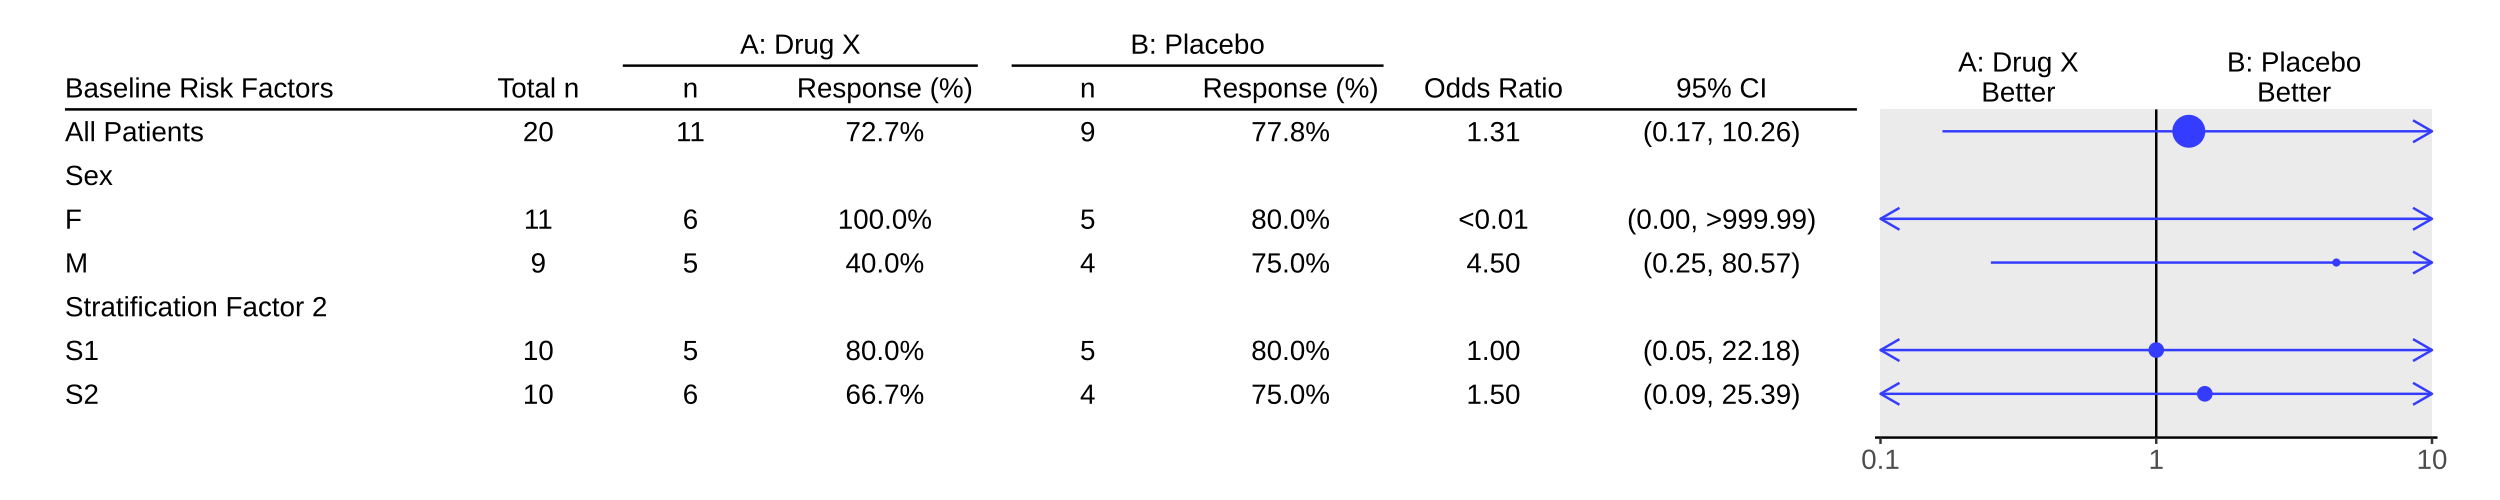
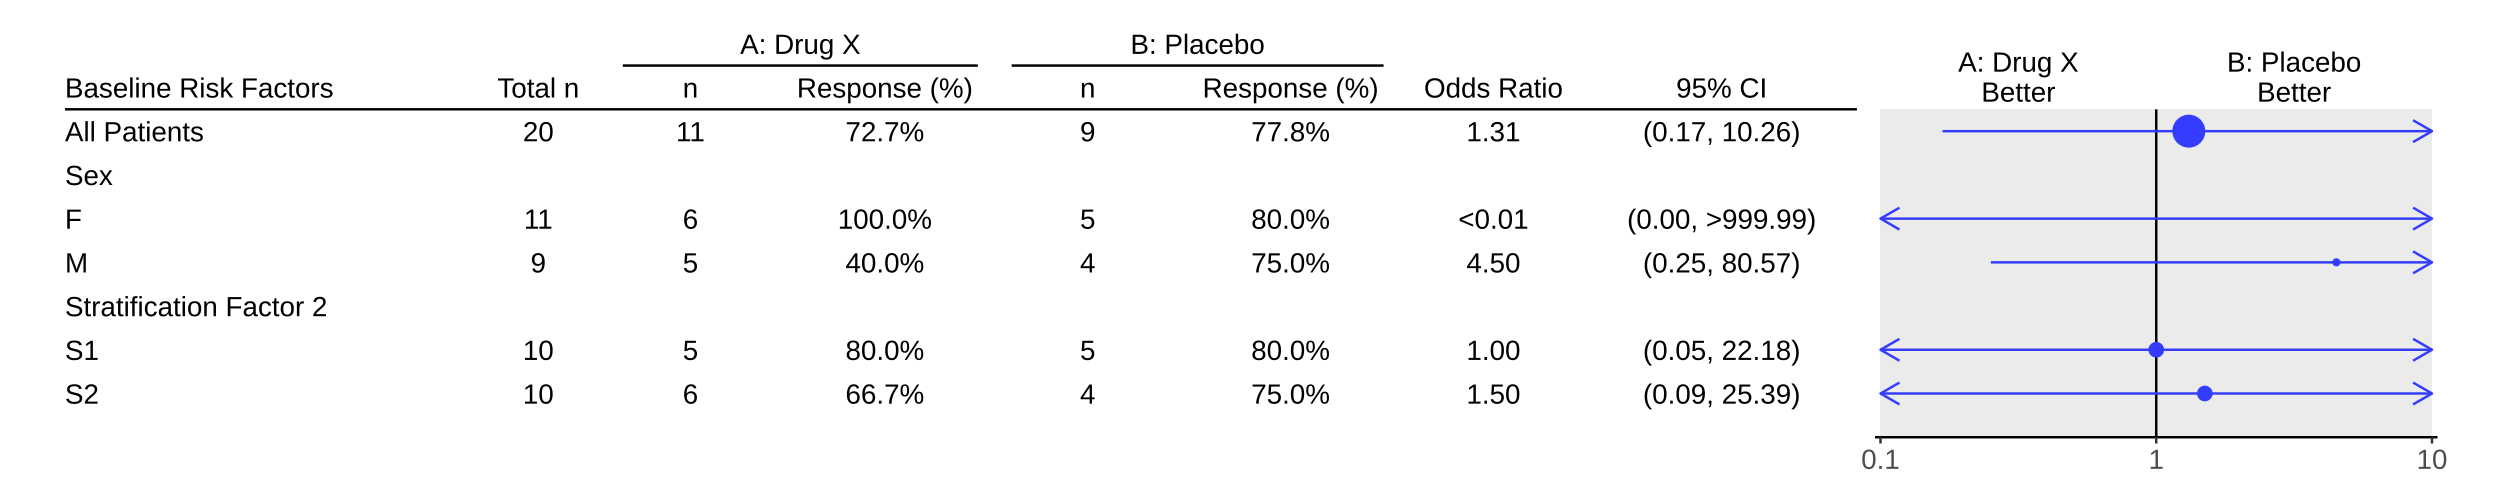
<svg xmlns="http://www.w3.org/2000/svg" class="svglite" width="1080.00pt" height="216.00pt" viewBox="0 0 1080.00 216.00">
  <defs>
    <style type="text/css">
    .svglite line, .svglite polyline, .svglite polygon, .svglite path, .svglite rect, .svglite circle {
      fill: none;
      stroke: #000000;
      stroke-linecap: round;
      stroke-linejoin: round;
      stroke-miterlimit: 10.00;
    }
    .svglite text {
      white-space: pre;
    }
  </style>
  </defs>
  <rect width="100%" height="100%" style="stroke: none; fill: none;" />
  <defs>
    <clipPath id="cpMC4wMHwxMDgwLjAwfDAuMDB8MjE2LjAw">
      <rect x="0.00" y="0.00" width="1080.00" height="216.00" />
    </clipPath>
  </defs>
  <g clip-path="url(#cpMC4wMHwxMDgwLjAwfDAuMDB8MjE2LjAw)">
</g>
  <defs>
-     <clipPath id="cpMjAuMjV8ODEwLjAwfDAuMDB8MTg5LjAz">
-       <rect x="20.25" y="0.00" width="789.75" height="189.03" />
+     <clipPath id="cpMjAuMjV8ODEwLjAwfDAuMDB8MTg4Ljg4">
+       <rect x="20.25" y="0.00" width="789.75" height="188.88" />
    </clipPath>
  </defs>
-   <g clip-path="url(#cpMjAuMjV8ODEwLjAwfDAuMDB8MTg5LjAz)">
-     <line x1="28.06" y1="47.26" x2="802.19" y2="47.26" style="stroke-width: 1.07; stroke-linecap: butt;" />
-     <text x="345.75" y="23.20" text-anchor="middle" style="font-size: 12.00px; font-family: &quot;Arial&quot;;" textLength="52.03px" lengthAdjust="spacingAndGlyphs">A: Drug X</text>
-     <line x1="269.06" y1="28.35" x2="422.43" y2="28.35" style="stroke-width: 1.07; stroke-linecap: butt;" />
-     <text x="517.37" y="23.20" text-anchor="middle" style="font-size: 12.00px; font-family: &quot;Arial&quot;;" textLength="58.05px" lengthAdjust="spacingAndGlyphs">B: Placebo</text>
-     <line x1="437.03" y1="28.35" x2="597.70" y2="28.35" style="stroke-width: 1.07; stroke-linecap: butt;" />
-     <text x="28.06" y="42.10" style="font-size: 12.00px; font-family: &quot;Arial&quot;;" textLength="116.06px" lengthAdjust="spacingAndGlyphs">Baseline Risk Factors</text>
-     <text x="28.06" y="61.01" style="font-size: 12.00px; font-family: &quot;Arial&quot;;" textLength="60.03px" lengthAdjust="spacingAndGlyphs">All Patients</text>
-     <text x="28.06" y="79.91" style="font-size: 12.00px; font-family: &quot;Arial&quot;;" textLength="20.69px" lengthAdjust="spacingAndGlyphs">Sex</text>
-     <text x="28.06" y="98.81" style="font-size: 12.00px; font-family: &quot;Arial&quot;;" textLength="20.66px" lengthAdjust="spacingAndGlyphs">    F</text>
-     <text x="28.06" y="117.72" style="font-size: 12.00px; font-family: &quot;Arial&quot;;" textLength="23.34px" lengthAdjust="spacingAndGlyphs">    M</text>
-     <text x="28.06" y="136.62" style="font-size: 12.00px; font-family: &quot;Arial&quot;;" textLength="113.39px" lengthAdjust="spacingAndGlyphs">Stratification Factor 2</text>
-     <text x="28.06" y="155.52" style="font-size: 12.00px; font-family: &quot;Arial&quot;;" textLength="28.02px" lengthAdjust="spacingAndGlyphs">    S1</text>
-     <text x="28.06" y="174.43" style="font-size: 12.00px; font-family: &quot;Arial&quot;;" textLength="28.02px" lengthAdjust="spacingAndGlyphs">    S2</text>
-     <text x="232.55" y="42.10" text-anchor="middle" style="font-size: 12.00px; font-family: &quot;Arial&quot;;" textLength="35.35px" lengthAdjust="spacingAndGlyphs">Total n</text>
-     <text x="232.55" y="61.01" text-anchor="middle" style="font-size: 12.00px; font-family: &quot;Arial&quot;;" textLength="13.35px" lengthAdjust="spacingAndGlyphs">20</text>
-     <text x="232.55" y="98.81" text-anchor="middle" style="font-size: 12.00px; font-family: &quot;Arial&quot;;" textLength="12.46px" lengthAdjust="spacingAndGlyphs">11</text>
-     <text x="232.55" y="117.72" text-anchor="middle" style="font-size: 12.00px; font-family: &quot;Arial&quot;;" textLength="6.67px" lengthAdjust="spacingAndGlyphs">9</text>
-     <text x="232.55" y="155.52" text-anchor="middle" style="font-size: 12.00px; font-family: &quot;Arial&quot;;" textLength="13.35px" lengthAdjust="spacingAndGlyphs">10</text>
-     <text x="232.55" y="174.43" text-anchor="middle" style="font-size: 12.00px; font-family: &quot;Arial&quot;;" textLength="13.35px" lengthAdjust="spacingAndGlyphs">10</text>
-     <text x="298.28" y="42.10" text-anchor="middle" style="font-size: 12.00px; font-family: &quot;Arial&quot;;" textLength="6.67px" lengthAdjust="spacingAndGlyphs">n</text>
-     <text x="298.28" y="61.01" text-anchor="middle" style="font-size: 12.00px; font-family: &quot;Arial&quot;;" textLength="12.46px" lengthAdjust="spacingAndGlyphs">11</text>
-     <text x="298.28" y="98.81" text-anchor="middle" style="font-size: 12.00px; font-family: &quot;Arial&quot;;" textLength="6.67px" lengthAdjust="spacingAndGlyphs">6</text>
-     <text x="298.28" y="117.72" text-anchor="middle" style="font-size: 12.00px; font-family: &quot;Arial&quot;;" textLength="6.67px" lengthAdjust="spacingAndGlyphs">5</text>
-     <text x="298.28" y="155.52" text-anchor="middle" style="font-size: 12.00px; font-family: &quot;Arial&quot;;" textLength="6.67px" lengthAdjust="spacingAndGlyphs">5</text>
-     <text x="298.28" y="174.43" text-anchor="middle" style="font-size: 12.00px; font-family: &quot;Arial&quot;;" textLength="6.67px" lengthAdjust="spacingAndGlyphs">6</text>
-     <text x="382.26" y="42.10" text-anchor="middle" style="font-size: 12.00px; font-family: &quot;Arial&quot;;" textLength="76.05px" lengthAdjust="spacingAndGlyphs">Response (%)</text>
-     <text x="382.26" y="61.01" text-anchor="middle" style="font-size: 12.00px; font-family: &quot;Arial&quot;;" textLength="34.03px" lengthAdjust="spacingAndGlyphs">72.7%</text>
-     <text x="382.26" y="98.81" text-anchor="middle" style="font-size: 12.00px; font-family: &quot;Arial&quot;;" textLength="40.70px" lengthAdjust="spacingAndGlyphs">100.0%</text>
-     <text x="382.26" y="117.72" text-anchor="middle" style="font-size: 12.00px; font-family: &quot;Arial&quot;;" textLength="34.03px" lengthAdjust="spacingAndGlyphs">40.0%</text>
-     <text x="382.26" y="155.52" text-anchor="middle" style="font-size: 12.00px; font-family: &quot;Arial&quot;;" textLength="34.03px" lengthAdjust="spacingAndGlyphs">80.0%</text>
-     <text x="382.26" y="174.43" text-anchor="middle" style="font-size: 12.00px; font-family: &quot;Arial&quot;;" textLength="34.03px" lengthAdjust="spacingAndGlyphs">66.7%</text>
-     <text x="469.90" y="42.10" text-anchor="middle" style="font-size: 12.00px; font-family: &quot;Arial&quot;;" textLength="6.67px" lengthAdjust="spacingAndGlyphs">n</text>
-     <text x="469.90" y="61.01" text-anchor="middle" style="font-size: 12.00px; font-family: &quot;Arial&quot;;" textLength="6.67px" lengthAdjust="spacingAndGlyphs">9</text>
-     <text x="469.90" y="98.81" text-anchor="middle" style="font-size: 12.00px; font-family: &quot;Arial&quot;;" textLength="6.67px" lengthAdjust="spacingAndGlyphs">5</text>
-     <text x="469.90" y="117.72" text-anchor="middle" style="font-size: 12.00px; font-family: &quot;Arial&quot;;" textLength="6.67px" lengthAdjust="spacingAndGlyphs">4</text>
-     <text x="469.90" y="155.52" text-anchor="middle" style="font-size: 12.00px; font-family: &quot;Arial&quot;;" textLength="6.67px" lengthAdjust="spacingAndGlyphs">5</text>
-     <text x="469.90" y="174.43" text-anchor="middle" style="font-size: 12.00px; font-family: &quot;Arial&quot;;" textLength="6.67px" lengthAdjust="spacingAndGlyphs">4</text>
-     <text x="557.53" y="42.10" text-anchor="middle" style="font-size: 12.00px; font-family: &quot;Arial&quot;;" textLength="76.05px" lengthAdjust="spacingAndGlyphs">Response (%)</text>
-     <text x="557.53" y="61.01" text-anchor="middle" style="font-size: 12.00px; font-family: &quot;Arial&quot;;" textLength="34.03px" lengthAdjust="spacingAndGlyphs">77.8%</text>
-     <text x="557.53" y="98.81" text-anchor="middle" style="font-size: 12.00px; font-family: &quot;Arial&quot;;" textLength="34.03px" lengthAdjust="spacingAndGlyphs">80.0%</text>
-     <text x="557.53" y="117.72" text-anchor="middle" style="font-size: 12.00px; font-family: &quot;Arial&quot;;" textLength="34.03px" lengthAdjust="spacingAndGlyphs">75.0%</text>
-     <text x="557.53" y="155.52" text-anchor="middle" style="font-size: 12.00px; font-family: &quot;Arial&quot;;" textLength="34.03px" lengthAdjust="spacingAndGlyphs">80.0%</text>
-     <text x="557.53" y="174.43" text-anchor="middle" style="font-size: 12.00px; font-family: &quot;Arial&quot;;" textLength="34.03px" lengthAdjust="spacingAndGlyphs">75.0%</text>
-     <text x="645.17" y="42.10" text-anchor="middle" style="font-size: 12.00px; font-family: &quot;Arial&quot;;" textLength="60.04px" lengthAdjust="spacingAndGlyphs">Odds Ratio</text>
-     <text x="645.17" y="61.01" text-anchor="middle" style="font-size: 12.00px; font-family: &quot;Arial&quot;;" textLength="23.36px" lengthAdjust="spacingAndGlyphs">1.31</text>
-     <text x="645.17" y="98.81" text-anchor="middle" style="font-size: 12.00px; font-family: &quot;Arial&quot;;" textLength="30.37px" lengthAdjust="spacingAndGlyphs">&lt;0.01</text>
-     <text x="645.17" y="117.72" text-anchor="middle" style="font-size: 12.00px; font-family: &quot;Arial&quot;;" textLength="23.36px" lengthAdjust="spacingAndGlyphs">4.50</text>
-     <text x="645.17" y="155.52" text-anchor="middle" style="font-size: 12.00px; font-family: &quot;Arial&quot;;" textLength="23.36px" lengthAdjust="spacingAndGlyphs">1.00</text>
-     <text x="645.17" y="174.43" text-anchor="middle" style="font-size: 12.00px; font-family: &quot;Arial&quot;;" textLength="23.36px" lengthAdjust="spacingAndGlyphs">1.50</text>
-     <text x="743.76" y="42.10" text-anchor="middle" style="font-size: 12.00px; font-family: &quot;Arial&quot;;" textLength="39.36px" lengthAdjust="spacingAndGlyphs">95% CI</text>
-     <text x="743.76" y="61.01" text-anchor="middle" style="font-size: 12.00px; font-family: &quot;Arial&quot;;" textLength="68.05px" lengthAdjust="spacingAndGlyphs">(0.17, 10.26)</text>
-     <text x="743.76" y="98.81" text-anchor="middle" style="font-size: 12.00px; font-family: &quot;Arial&quot;;" textLength="81.73px" lengthAdjust="spacingAndGlyphs">(0.00, &gt;999.99)</text>
-     <text x="743.76" y="117.72" text-anchor="middle" style="font-size: 12.00px; font-family: &quot;Arial&quot;;" textLength="68.05px" lengthAdjust="spacingAndGlyphs">(0.25, 80.57)</text>
-     <text x="743.76" y="155.52" text-anchor="middle" style="font-size: 12.00px; font-family: &quot;Arial&quot;;" textLength="68.05px" lengthAdjust="spacingAndGlyphs">(0.05, 22.18)</text>
-     <text x="743.76" y="174.43" text-anchor="middle" style="font-size: 12.00px; font-family: &quot;Arial&quot;;" textLength="68.05px" lengthAdjust="spacingAndGlyphs">(0.09, 25.39)</text>
+   <g clip-path="url(#cpMjAuMjV8ODEwLjAwfDAuMDB8MTg4Ljg4)">
+     <line x1="28.06" y1="47.22" x2="802.19" y2="47.22" style="stroke-width: 1.07; stroke-linecap: butt;" />
+     <text x="345.75" y="23.26" text-anchor="middle" style="font-size: 12.00px; font-family: &quot;Liberation Sans&quot;;" textLength="57.30px" lengthAdjust="spacingAndGlyphs">A: Drug X</text>
+     <line x1="269.06" y1="28.33" x2="422.43" y2="28.33" style="stroke-width: 1.07; stroke-linecap: butt;" />
+     <text x="517.37" y="23.26" text-anchor="middle" style="font-size: 12.00px; font-family: &quot;Liberation Sans&quot;;" textLength="62.98px" lengthAdjust="spacingAndGlyphs">B: Placebo</text>
+     <line x1="437.03" y1="28.33" x2="597.70" y2="28.33" style="stroke-width: 1.07; stroke-linecap: butt;" />
+     <text x="28.06" y="42.15" style="font-size: 12.00px; font-family: &quot;Liberation Sans&quot;;" textLength="126.42px" lengthAdjust="spacingAndGlyphs">Baseline Risk Factors</text>
+     <text x="28.06" y="61.04" style="font-size: 12.00px; font-family: &quot;Liberation Sans&quot;;" textLength="66.75px" lengthAdjust="spacingAndGlyphs">All Patients</text>
+     <text x="28.06" y="79.93" style="font-size: 12.00px; font-family: &quot;Liberation Sans&quot;;" textLength="21.90px" lengthAdjust="spacingAndGlyphs">Sex</text>
+     <text x="28.06" y="98.81" style="font-size: 12.00px; font-family: &quot;Liberation Sans&quot;;" textLength="22.17px" lengthAdjust="spacingAndGlyphs">    F</text>
+     <text x="28.06" y="117.70" style="font-size: 12.00px; font-family: &quot;Liberation Sans&quot;;" textLength="25.62px" lengthAdjust="spacingAndGlyphs">    M</text>
+     <text x="28.06" y="136.59" style="font-size: 12.00px; font-family: &quot;Liberation Sans&quot;;" textLength="129.20px" lengthAdjust="spacingAndGlyphs">Stratification Factor 2</text>
+     <text x="28.06" y="155.48" style="font-size: 12.00px; font-family: &quot;Liberation Sans&quot;;" textLength="30.52px" lengthAdjust="spacingAndGlyphs">    S1</text>
+     <text x="28.06" y="174.37" style="font-size: 12.00px; font-family: &quot;Liberation Sans&quot;;" textLength="30.52px" lengthAdjust="spacingAndGlyphs">    S2</text>
+     <text x="232.55" y="42.15" text-anchor="middle" style="font-size: 12.00px; font-family: &quot;Liberation Sans&quot;;" textLength="39.46px" lengthAdjust="spacingAndGlyphs">Total n</text>
+     <text x="232.55" y="61.04" text-anchor="middle" style="font-size: 12.00px; font-family: &quot;Liberation Sans&quot;;" textLength="15.28px" lengthAdjust="spacingAndGlyphs">20</text>
+     <text x="232.55" y="98.81" text-anchor="middle" style="font-size: 12.00px; font-family: &quot;Liberation Sans&quot;;" textLength="15.28px" lengthAdjust="spacingAndGlyphs">11</text>
+     <text x="232.55" y="117.70" text-anchor="middle" style="font-size: 12.00px; font-family: &quot;Liberation Sans&quot;;" textLength="7.64px" lengthAdjust="spacingAndGlyphs">9</text>
+     <text x="232.55" y="155.48" text-anchor="middle" style="font-size: 12.00px; font-family: &quot;Liberation Sans&quot;;" textLength="15.28px" lengthAdjust="spacingAndGlyphs">10</text>
+     <text x="232.55" y="174.37" text-anchor="middle" style="font-size: 12.00px; font-family: &quot;Liberation Sans&quot;;" textLength="15.28px" lengthAdjust="spacingAndGlyphs">10</text>
+     <text x="298.28" y="42.15" text-anchor="middle" style="font-size: 12.00px; font-family: &quot;Liberation Sans&quot;;" textLength="7.61px" lengthAdjust="spacingAndGlyphs">n</text>
+     <text x="298.28" y="61.04" text-anchor="middle" style="font-size: 12.00px; font-family: &quot;Liberation Sans&quot;;" textLength="15.28px" lengthAdjust="spacingAndGlyphs">11</text>
+     <text x="298.28" y="98.81" text-anchor="middle" style="font-size: 12.00px; font-family: &quot;Liberation Sans&quot;;" textLength="7.64px" lengthAdjust="spacingAndGlyphs">6</text>
+     <text x="298.28" y="117.70" text-anchor="middle" style="font-size: 12.00px; font-family: &quot;Liberation Sans&quot;;" textLength="7.64px" lengthAdjust="spacingAndGlyphs">5</text>
+     <text x="298.28" y="155.48" text-anchor="middle" style="font-size: 12.00px; font-family: &quot;Liberation Sans&quot;;" textLength="7.64px" lengthAdjust="spacingAndGlyphs">5</text>
+     <text x="298.28" y="174.37" text-anchor="middle" style="font-size: 12.00px; font-family: &quot;Liberation Sans&quot;;" textLength="7.64px" lengthAdjust="spacingAndGlyphs">6</text>
+     <text x="382.26" y="42.15" text-anchor="middle" style="font-size: 12.00px; font-family: &quot;Liberation Sans&quot;;" textLength="82.24px" lengthAdjust="spacingAndGlyphs">Response (%)</text>
+     <text x="382.26" y="61.04" text-anchor="middle" style="font-size: 12.00px; font-family: &quot;Liberation Sans&quot;;" textLength="38.14px" lengthAdjust="spacingAndGlyphs">72.7%</text>
+     <text x="382.26" y="98.81" text-anchor="middle" style="font-size: 12.00px; font-family: &quot;Liberation Sans&quot;;" textLength="45.78px" lengthAdjust="spacingAndGlyphs">100.0%</text>
+     <text x="382.26" y="117.70" text-anchor="middle" style="font-size: 12.00px; font-family: &quot;Liberation Sans&quot;;" textLength="38.14px" lengthAdjust="spacingAndGlyphs">40.0%</text>
+     <text x="382.26" y="155.48" text-anchor="middle" style="font-size: 12.00px; font-family: &quot;Liberation Sans&quot;;" textLength="38.14px" lengthAdjust="spacingAndGlyphs">80.0%</text>
+     <text x="382.26" y="174.37" text-anchor="middle" style="font-size: 12.00px; font-family: &quot;Liberation Sans&quot;;" textLength="38.14px" lengthAdjust="spacingAndGlyphs">66.7%</text>
+     <text x="469.90" y="42.15" text-anchor="middle" style="font-size: 12.00px; font-family: &quot;Liberation Sans&quot;;" textLength="7.61px" lengthAdjust="spacingAndGlyphs">n</text>
+     <text x="469.90" y="61.04" text-anchor="middle" style="font-size: 12.00px; font-family: &quot;Liberation Sans&quot;;" textLength="7.64px" lengthAdjust="spacingAndGlyphs">9</text>
+     <text x="469.90" y="98.81" text-anchor="middle" style="font-size: 12.00px; font-family: &quot;Liberation Sans&quot;;" textLength="7.64px" lengthAdjust="spacingAndGlyphs">5</text>
+     <text x="469.90" y="117.70" text-anchor="middle" style="font-size: 12.00px; font-family: &quot;Liberation Sans&quot;;" textLength="7.64px" lengthAdjust="spacingAndGlyphs">4</text>
+     <text x="469.90" y="155.48" text-anchor="middle" style="font-size: 12.00px; font-family: &quot;Liberation Sans&quot;;" textLength="7.64px" lengthAdjust="spacingAndGlyphs">5</text>
+     <text x="469.90" y="174.37" text-anchor="middle" style="font-size: 12.00px; font-family: &quot;Liberation Sans&quot;;" textLength="7.64px" lengthAdjust="spacingAndGlyphs">4</text>
+     <text x="557.53" y="42.15" text-anchor="middle" style="font-size: 12.00px; font-family: &quot;Liberation Sans&quot;;" textLength="82.24px" lengthAdjust="spacingAndGlyphs">Response (%)</text>
+     <text x="557.53" y="61.04" text-anchor="middle" style="font-size: 12.00px; font-family: &quot;Liberation Sans&quot;;" textLength="38.14px" lengthAdjust="spacingAndGlyphs">77.8%</text>
+     <text x="557.53" y="98.81" text-anchor="middle" style="font-size: 12.00px; font-family: &quot;Liberation Sans&quot;;" textLength="38.14px" lengthAdjust="spacingAndGlyphs">80.0%</text>
+     <text x="557.53" y="117.70" text-anchor="middle" style="font-size: 12.00px; font-family: &quot;Liberation Sans&quot;;" textLength="38.14px" lengthAdjust="spacingAndGlyphs">75.0%</text>
+     <text x="557.53" y="155.48" text-anchor="middle" style="font-size: 12.00px; font-family: &quot;Liberation Sans&quot;;" textLength="38.14px" lengthAdjust="spacingAndGlyphs">80.0%</text>
+     <text x="557.53" y="174.37" text-anchor="middle" style="font-size: 12.00px; font-family: &quot;Liberation Sans&quot;;" textLength="38.14px" lengthAdjust="spacingAndGlyphs">75.0%</text>
+     <text x="645.17" y="42.15" text-anchor="middle" style="font-size: 12.00px; font-family: &quot;Liberation Sans&quot;;" textLength="65.57px" lengthAdjust="spacingAndGlyphs">Odds Ratio</text>
+     <text x="645.17" y="61.04" text-anchor="middle" style="font-size: 12.00px; font-family: &quot;Liberation Sans&quot;;" textLength="26.73px" lengthAdjust="spacingAndGlyphs">1.31</text>
+     <text x="645.17" y="98.81" text-anchor="middle" style="font-size: 12.00px; font-family: &quot;Liberation Sans&quot;;" textLength="36.79px" lengthAdjust="spacingAndGlyphs">&lt;0.01</text>
+     <text x="645.17" y="117.70" text-anchor="middle" style="font-size: 12.00px; font-family: &quot;Liberation Sans&quot;;" textLength="26.73px" lengthAdjust="spacingAndGlyphs">4.50</text>
+     <text x="645.17" y="155.48" text-anchor="middle" style="font-size: 12.00px; font-family: &quot;Liberation Sans&quot;;" textLength="26.73px" lengthAdjust="spacingAndGlyphs">1.00</text>
+     <text x="645.17" y="174.37" text-anchor="middle" style="font-size: 12.00px; font-family: &quot;Liberation Sans&quot;;" textLength="26.73px" lengthAdjust="spacingAndGlyphs">1.50</text>
+     <text x="743.76" y="42.15" text-anchor="middle" style="font-size: 12.00px; font-family: &quot;Liberation Sans&quot;;" textLength="42.42px" lengthAdjust="spacingAndGlyphs">95% CI</text>
+     <text x="743.76" y="61.04" text-anchor="middle" style="font-size: 12.00px; font-family: &quot;Liberation Sans&quot;;" textLength="78.10px" lengthAdjust="spacingAndGlyphs">(0.17, 10.26)</text>
+     <text x="743.76" y="98.81" text-anchor="middle" style="font-size: 12.00px; font-family: &quot;Liberation Sans&quot;;" textLength="95.80px" lengthAdjust="spacingAndGlyphs">(0.00, &gt;999.99)</text>
+     <text x="743.76" y="117.70" text-anchor="middle" style="font-size: 12.00px; font-family: &quot;Liberation Sans&quot;;" textLength="78.10px" lengthAdjust="spacingAndGlyphs">(0.25, 80.57)</text>
+     <text x="743.76" y="155.48" text-anchor="middle" style="font-size: 12.00px; font-family: &quot;Liberation Sans&quot;;" textLength="78.10px" lengthAdjust="spacingAndGlyphs">(0.05, 22.18)</text>
+     <text x="743.76" y="174.37" text-anchor="middle" style="font-size: 12.00px; font-family: &quot;Liberation Sans&quot;;" textLength="78.10px" lengthAdjust="spacingAndGlyphs">(0.09, 25.39)</text>
  </g>
  <g clip-path="url(#cpMC4wMHwxMDgwLjAwfDAuMDB8MjE2LjAw)">
</g>
  <defs>
    <clipPath id="cpODEwLjAwfDEwODAuMDB8MC4wMHwyMTYuMDA=">
      <rect x="810.00" y="0.00" width="270.00" height="216.00" />
    </clipPath>
  </defs>
  <g clip-path="url(#cpODEwLjAwfDEwODAuMDB8MC4wMHwyMTYuMDA=)">
    <rect x="810.00" y="0.00" width="270.00" height="216.00" style="stroke-width: 1.07; stroke: none;" />
  </g>
  <g clip-path="url(#cpMC4wMHwxMDgwLjAwfDAuMDB8MjE2LjAw)">
-     <rect x="810.00" y="-0" width="243.00" height="189.03" style="stroke-width: 1.07; stroke: none;" />
-     <rect x="812.38" y="47.26" width="238.24" height="141.77" style="stroke-width: 1.07; stroke: none; stroke-linecap: butt; stroke-linejoin: miter; fill: #EBEBEB;" />
-     <rect x="812.38" y="47.26" width="238.24" height="141.77" style="stroke-width: 1.07; stroke: none; stroke-linecap: butt; stroke-linejoin: miter; fill: #EBEBEB;" />
-     <rect x="812.38" y="47.26" width="238.24" height="141.77" style="stroke-width: 1.07; stroke: none; stroke-linecap: butt; stroke-linejoin: miter; fill: #EBEBEB;" />
-     <rect x="812.38" y="47.26" width="238.24" height="141.77" style="stroke-width: 1.07; stroke: none; stroke-linecap: butt; stroke-linejoin: miter; fill: #EBEBEB;" />
-     <rect x="812.38" y="47.26" width="238.24" height="141.77" style="stroke-width: 1.07; stroke: none; stroke-linecap: butt; stroke-linejoin: miter; fill: #EBEBEB;" />
-     <line x1="931.50" y1="189.03" x2="931.50" y2="47.26" style="stroke-width: 1.07; stroke-linecap: butt;" />
-     <text x="871.94" y="30.90" text-anchor="middle" style="font-size: 12.00px; font-family: &quot;Arial&quot;;" textLength="52.03px" lengthAdjust="spacingAndGlyphs">A: Drug X</text>
-     <text x="871.94" y="43.86" text-anchor="middle" style="font-size: 12.00px; font-family: &quot;Arial&quot;;" textLength="32.02px" lengthAdjust="spacingAndGlyphs">Better</text>
-     <text x="991.06" y="30.90" text-anchor="middle" style="font-size: 12.00px; font-family: &quot;Arial&quot;;" textLength="58.05px" lengthAdjust="spacingAndGlyphs">B: Placebo</text>
-     <text x="991.06" y="43.86" text-anchor="middle" style="font-size: 12.00px; font-family: &quot;Arial&quot;;" textLength="32.02px" lengthAdjust="spacingAndGlyphs">Better</text>
-     <circle cx="945.57" cy="56.71" r="6.76" style="stroke-width: 0.71; stroke: #343CFF; fill: #343CFF;" />
-     <circle cx="1009.31" cy="113.42" r="1.42" style="stroke-width: 0.71; stroke: #343CFF; fill: #343CFF;" />
-     <circle cx="931.50" cy="151.23" r="3.03" style="stroke-width: 0.71; stroke: #343CFF; fill: #343CFF;" />
-     <circle cx="952.48" cy="170.13" r="3.03" style="stroke-width: 0.71; stroke: #343CFF; fill: #343CFF;" />
-     <line x1="839.17" y1="56.71" x2="1050.62" y2="56.71" style="stroke-width: 1.07; stroke: #343CFF; stroke-linecap: butt;" />
-     <polyline points="1042.43,61.44 1050.62,56.71 1042.43,51.98 " style="stroke-width: 1.07; stroke: #343CFF; stroke-linecap: butt;" />
-     <line x1="812.38" y1="94.52" x2="1050.62" y2="94.52" style="stroke-width: 1.07; stroke: #343CFF; stroke-linecap: butt;" />
-     <polyline points="820.57,89.79 812.38,94.52 820.57,99.24 " style="stroke-width: 1.07; stroke: #343CFF; stroke-linecap: butt;" />
-     <polyline points="1042.43,99.24 1050.62,94.52 1042.43,89.79 " style="stroke-width: 1.07; stroke: #343CFF; stroke-linecap: butt;" />
-     <line x1="860.06" y1="113.42" x2="1050.62" y2="113.42" style="stroke-width: 1.07; stroke: #343CFF; stroke-linecap: butt;" />
-     <polyline points="1042.43,118.14 1050.62,113.42 1042.43,108.69 " style="stroke-width: 1.07; stroke: #343CFF; stroke-linecap: butt;" />
-     <line x1="812.38" y1="151.23" x2="1050.62" y2="151.23" style="stroke-width: 1.07; stroke: #343CFF; stroke-linecap: butt;" />
-     <polyline points="820.57,146.50 812.38,151.23 820.57,155.95 " style="stroke-width: 1.07; stroke: #343CFF; stroke-linecap: butt;" />
-     <polyline points="1042.43,155.95 1050.62,151.23 1042.43,146.50 " style="stroke-width: 1.07; stroke: #343CFF; stroke-linecap: butt;" />
-     <line x1="812.38" y1="170.13" x2="1050.62" y2="170.13" style="stroke-width: 1.07; stroke: #343CFF; stroke-linecap: butt;" />
-     <polyline points="820.57,165.40 812.38,170.13 820.57,174.85 " style="stroke-width: 1.07; stroke: #343CFF; stroke-linecap: butt;" />
-     <polyline points="1042.43,174.85 1050.62,170.13 1042.43,165.40 " style="stroke-width: 1.07; stroke: #343CFF; stroke-linecap: butt;" />
-     <polyline points="810.00,189.03 1053.00,189.03 " style="stroke-width: 1.07; stroke-linecap: butt;" />
-     <polyline points="812.38,191.77 812.38,189.03 " style="stroke-width: 1.07; stroke: #333333; stroke-linecap: butt;" />
-     <polyline points="931.50,191.77 931.50,189.03 " style="stroke-width: 1.07; stroke: #333333; stroke-linecap: butt;" />
-     <polyline points="1050.62,191.77 1050.62,189.03 " style="stroke-width: 1.07; stroke: #333333; stroke-linecap: butt;" />
-     <text x="812.38" y="202.56" text-anchor="middle" style="font-size: 12.00px;fill: #4D4D4D; font-family: &quot;Arial&quot;;" textLength="16.68px" lengthAdjust="spacingAndGlyphs">0.1</text>
-     <text x="931.50" y="202.56" text-anchor="middle" style="font-size: 12.00px;fill: #4D4D4D; font-family: &quot;Arial&quot;;" textLength="6.67px" lengthAdjust="spacingAndGlyphs">1</text>
-     <text x="1050.62" y="202.56" text-anchor="middle" style="font-size: 12.00px;fill: #4D4D4D; font-family: &quot;Arial&quot;;" textLength="13.35px" lengthAdjust="spacingAndGlyphs">10</text>
+     <rect x="810.00" y="0.00" width="243.00" height="188.88" style="stroke-width: 1.07; stroke: none;" />
+     <rect x="812.38" y="47.22" width="238.24" height="141.66" style="stroke-width: 1.07; stroke: none; stroke-linecap: butt; stroke-linejoin: miter; fill: #EBEBEB;" />
+     <rect x="812.38" y="47.22" width="238.24" height="141.66" style="stroke-width: 1.07; stroke: none; stroke-linecap: butt; stroke-linejoin: miter; fill: #EBEBEB;" />
+     <rect x="812.38" y="47.22" width="238.24" height="141.66" style="stroke-width: 1.07; stroke: none; stroke-linecap: butt; stroke-linejoin: miter; fill: #EBEBEB;" />
+     <rect x="812.38" y="47.22" width="238.24" height="141.66" style="stroke-width: 1.07; stroke: none; stroke-linecap: butt; stroke-linejoin: miter; fill: #EBEBEB;" />
+     <rect x="812.38" y="47.22" width="238.24" height="141.66" style="stroke-width: 1.07; stroke: none; stroke-linecap: butt; stroke-linejoin: miter; fill: #EBEBEB;" />
+     <line x1="931.50" y1="188.88" x2="931.50" y2="47.22" style="stroke-width: 1.07; stroke-linecap: butt;" />
+     <text x="871.94" y="30.95" text-anchor="middle" style="font-size: 12.00px; font-family: &quot;Liberation Sans&quot;;" textLength="57.30px" lengthAdjust="spacingAndGlyphs">A: Drug X</text>
+     <text x="871.94" y="43.91" text-anchor="middle" style="font-size: 12.00px; font-family: &quot;Liberation Sans&quot;;" textLength="37.36px" lengthAdjust="spacingAndGlyphs">Better</text>
+     <text x="991.06" y="30.95" text-anchor="middle" style="font-size: 12.00px; font-family: &quot;Liberation Sans&quot;;" textLength="62.98px" lengthAdjust="spacingAndGlyphs">B: Placebo</text>
+     <text x="991.06" y="43.91" text-anchor="middle" style="font-size: 12.00px; font-family: &quot;Liberation Sans&quot;;" textLength="37.36px" lengthAdjust="spacingAndGlyphs">Better</text>
+     <circle cx="945.57" cy="56.66" r="6.76" style="stroke-width: 0.71; stroke: #343CFF; fill: #343CFF;" />
+     <circle cx="1009.31" cy="113.33" r="1.42" style="stroke-width: 0.71; stroke: #343CFF; fill: #343CFF;" />
+     <circle cx="931.50" cy="151.10" r="3.03" style="stroke-width: 0.71; stroke: #343CFF; fill: #343CFF;" />
+     <circle cx="952.48" cy="169.99" r="3.03" style="stroke-width: 0.71; stroke: #343CFF; fill: #343CFF;" />
+     <line x1="839.17" y1="56.66" x2="1050.62" y2="56.66" style="stroke-width: 1.07; stroke: #343CFF; stroke-linecap: butt;" />
+     <polyline points="1042.44,61.39 1050.62,56.66 1042.44,51.94 " style="stroke-width: 1.07; stroke: #343CFF; stroke-linecap: butt;" />
+     <line x1="812.38" y1="94.44" x2="1050.62" y2="94.44" style="stroke-width: 1.07; stroke: #343CFF; stroke-linecap: butt;" />
+     <polyline points="820.56,89.72 812.38,94.44 820.56,99.16 " style="stroke-width: 1.07; stroke: #343CFF; stroke-linecap: butt;" />
+     <polyline points="1042.44,99.16 1050.62,94.44 1042.44,89.72 " style="stroke-width: 1.07; stroke: #343CFF; stroke-linecap: butt;" />
+     <line x1="860.06" y1="113.33" x2="1050.62" y2="113.33" style="stroke-width: 1.07; stroke: #343CFF; stroke-linecap: butt;" />
+     <polyline points="1042.44,118.05 1050.62,113.33 1042.44,108.61 " style="stroke-width: 1.07; stroke: #343CFF; stroke-linecap: butt;" />
+     <line x1="812.38" y1="151.10" x2="1050.62" y2="151.10" style="stroke-width: 1.07; stroke: #343CFF; stroke-linecap: butt;" />
+     <polyline points="820.56,146.38 812.38,151.10 820.56,155.83 " style="stroke-width: 1.07; stroke: #343CFF; stroke-linecap: butt;" />
+     <polyline points="1042.44,155.83 1050.62,151.10 1042.44,146.38 " style="stroke-width: 1.07; stroke: #343CFF; stroke-linecap: butt;" />
+     <line x1="812.38" y1="169.99" x2="1050.62" y2="169.99" style="stroke-width: 1.07; stroke: #343CFF; stroke-linecap: butt;" />
+     <polyline points="820.56,165.27 812.38,169.99 820.56,174.71 " style="stroke-width: 1.07; stroke: #343CFF; stroke-linecap: butt;" />
+     <polyline points="1042.44,174.71 1050.62,169.99 1042.44,165.27 " style="stroke-width: 1.07; stroke: #343CFF; stroke-linecap: butt;" />
+     <polyline points="810.00,188.88 1053.00,188.88 " style="stroke-width: 1.07; stroke-linecap: butt;" />
+     <polyline points="812.38,191.62 812.38,188.88 " style="stroke-width: 1.07; stroke: #333333; stroke-linecap: butt;" />
+     <polyline points="931.50,191.62 931.50,188.88 " style="stroke-width: 1.07; stroke: #333333; stroke-linecap: butt;" />
+     <polyline points="1050.62,191.62 1050.62,188.88 " style="stroke-width: 1.07; stroke: #333333; stroke-linecap: butt;" />
+     <text x="812.38" y="202.56" text-anchor="middle" style="font-size: 12.00px;fill: #4D4D4D; font-family: &quot;Liberation Sans&quot;;" textLength="19.09px" lengthAdjust="spacingAndGlyphs">0.1</text>
+     <text x="931.50" y="202.56" text-anchor="middle" style="font-size: 12.00px;fill: #4D4D4D; font-family: &quot;Liberation Sans&quot;;" textLength="7.64px" lengthAdjust="spacingAndGlyphs">1</text>
+     <text x="1050.62" y="202.56" text-anchor="middle" style="font-size: 12.00px;fill: #4D4D4D; font-family: &quot;Liberation Sans&quot;;" textLength="15.28px" lengthAdjust="spacingAndGlyphs">10</text>
  </g>
</svg>
